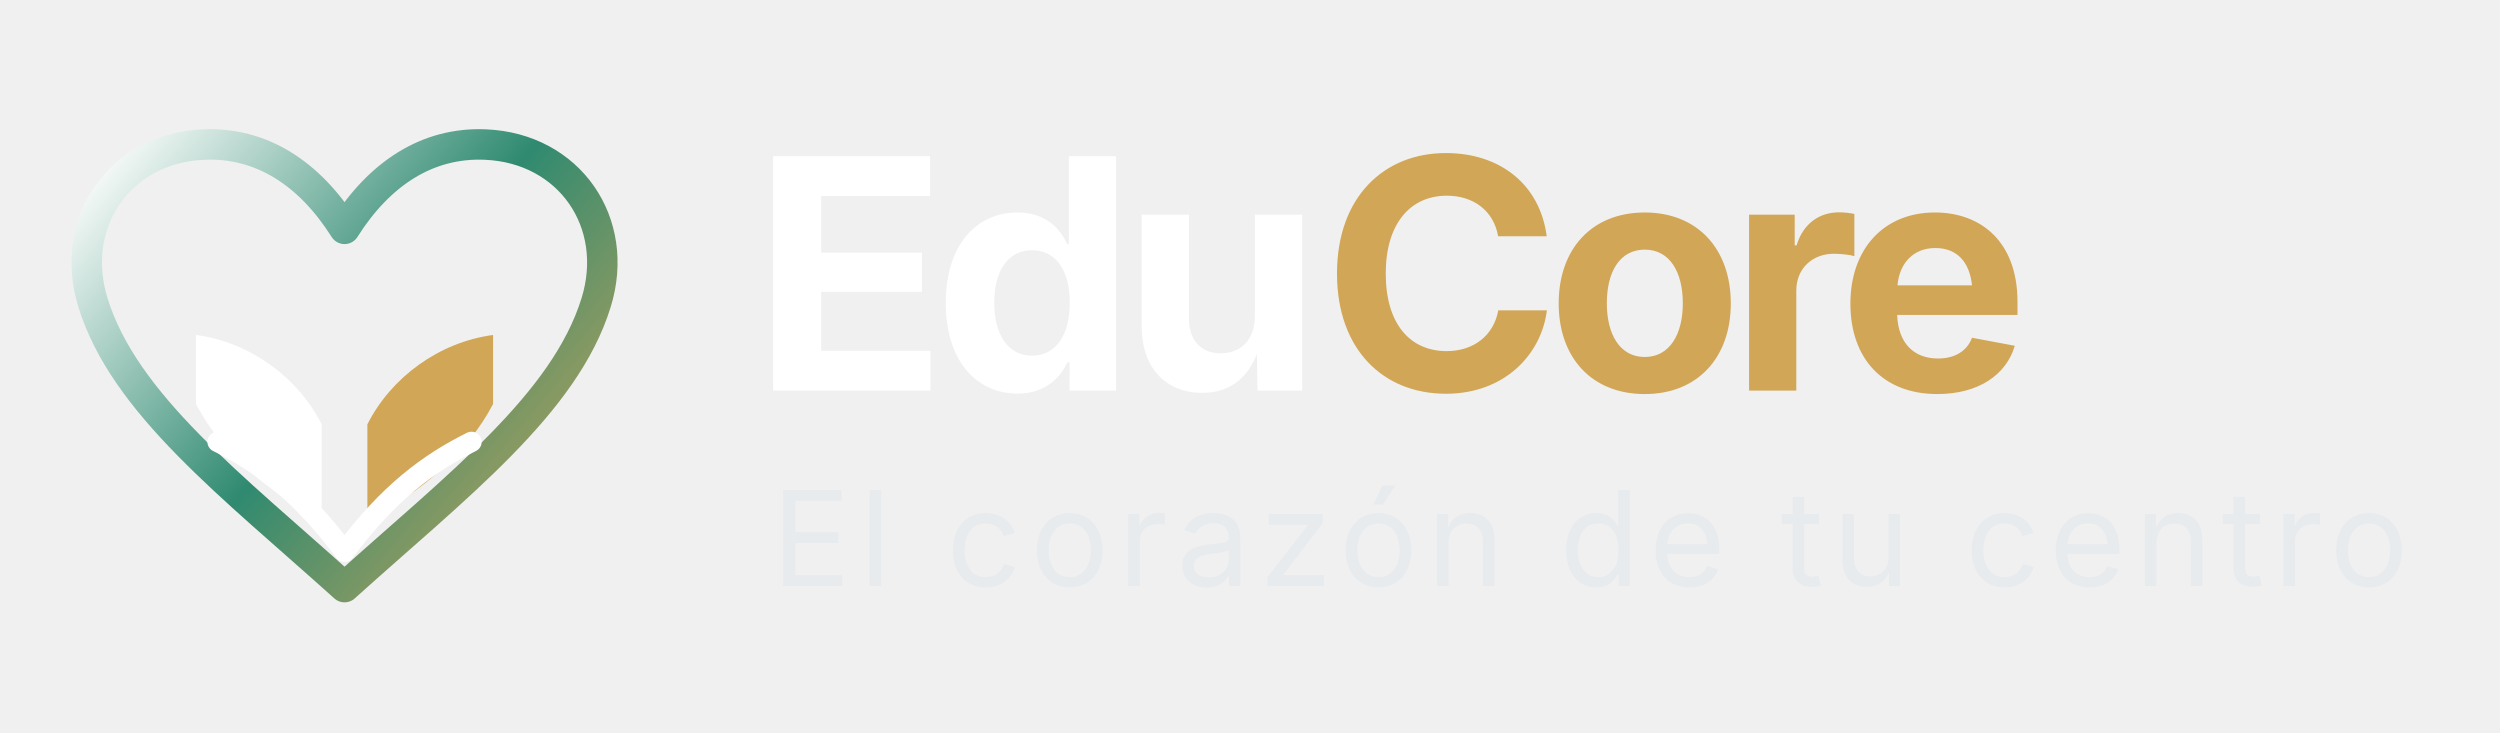
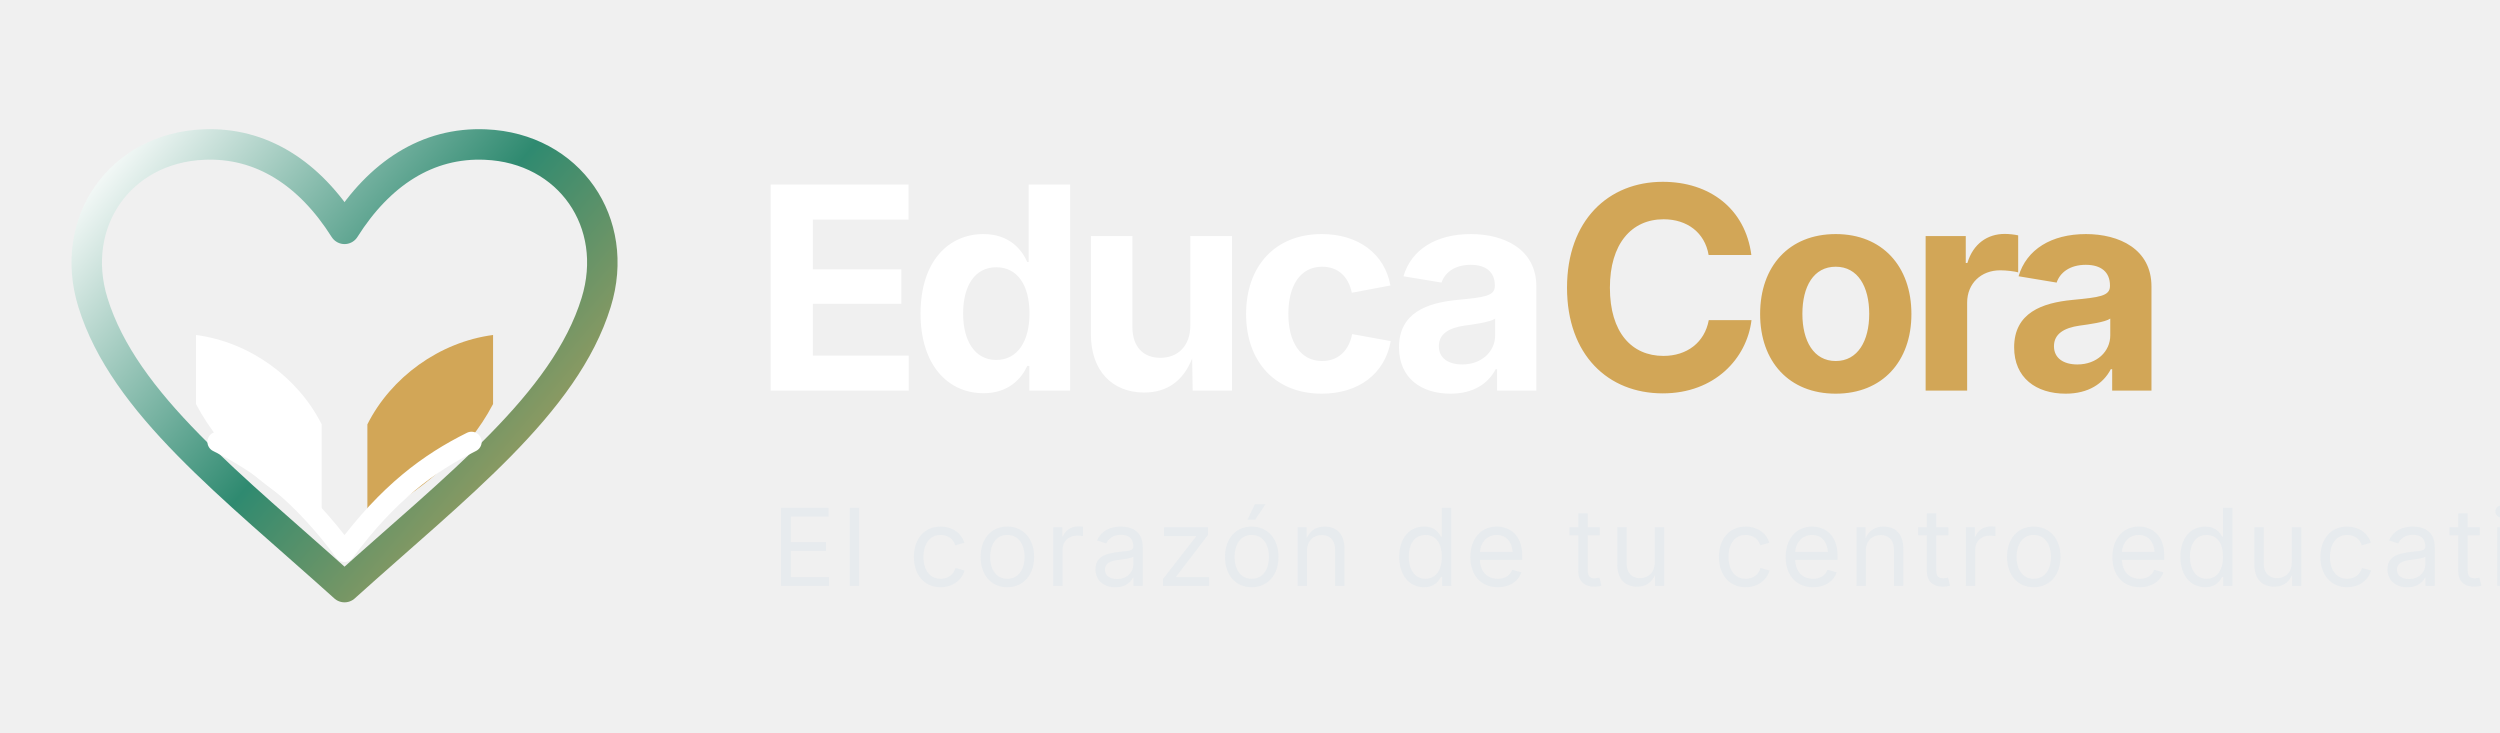
<svg xmlns="http://www.w3.org/2000/svg" width="512" height="150" viewBox="0 0 512 150" fill="none">
  <g transform="translate(4 10) scale(.52)">
    <path d="M128 212C83.7 172.1 41.2 139.8 28.9 99.9C19.2 68.5 39.4 39.1 72.5 37.7C95.4 36.7 114.3 49.2 128 70.9C141.7 49.2 160.6 36.7 183.5 37.7C216.6 39.1 236.8 68.5 227.1 99.9C214.8 139.8 172.3 172.1 128 212Z" stroke="url(#heartGradient)" stroke-width="12" stroke-linecap="round" stroke-linejoin="round" />
    <path d="M69.5 112.7C90.7 115.5 109.7 129.4 119 147.9V185.7C98.2 174.6 80 159.9 69.5 139.9V112.7Z" fill="#FFFFFF" />
    <path d="M186.5 112.7C165.3 115.5 146.3 129.4 137 147.9V185.7C157.8 174.6 176 159.9 186.5 139.9V112.7Z" fill="#D2A657" />
    <path d="M78 154.8C94.7 163.1 110.7 174.8 128 198.1C145.3 174.8 161.3 163.1 178 154.8" stroke="#FFFFFF" stroke-width="8" stroke-linecap="round" stroke-linejoin="round" />
  </g>
-   <text x="154" y="80" fill="#FFFFFF" font-family="Inter, Poppins, Arial, sans-serif" font-size="66" font-weight="700" letter-spacing="-3">Edu<tspan fill="#D2A657">Core</tspan>
+   <text x="154" y="80" fill="#FFFFFF" font-family="Inter, Poppins, Arial, sans-serif" font-size="58" font-weight="700" letter-spacing="-3">Educa<tspan fill="#D2A657">Cora</tspan>
  </text>
-   <text x="158" y="120" fill="#E7EBEE" font-family="Inter, Poppins, Arial, sans-serif" font-size="27" font-weight="400" letter-spacing="1.8">El corazón de tu centro</text>
+   <text x="158" y="120" fill="#E7EBEE" font-family="Inter, Poppins, Arial, sans-serif" font-size="22" font-weight="400" letter-spacing="1.1">El corazón de tu centro educativo.</text>
  <defs>
    <linearGradient id="heartGradient" x1="27" y1="44" x2="227" y2="212" gradientUnits="userSpaceOnUse">
      <stop stop-color="#FFFFFF" />
      <stop offset=".5" stop-color="#2F8A70" />
      <stop offset="1" stop-color="#D2A657" />
    </linearGradient>
  </defs>
</svg>
